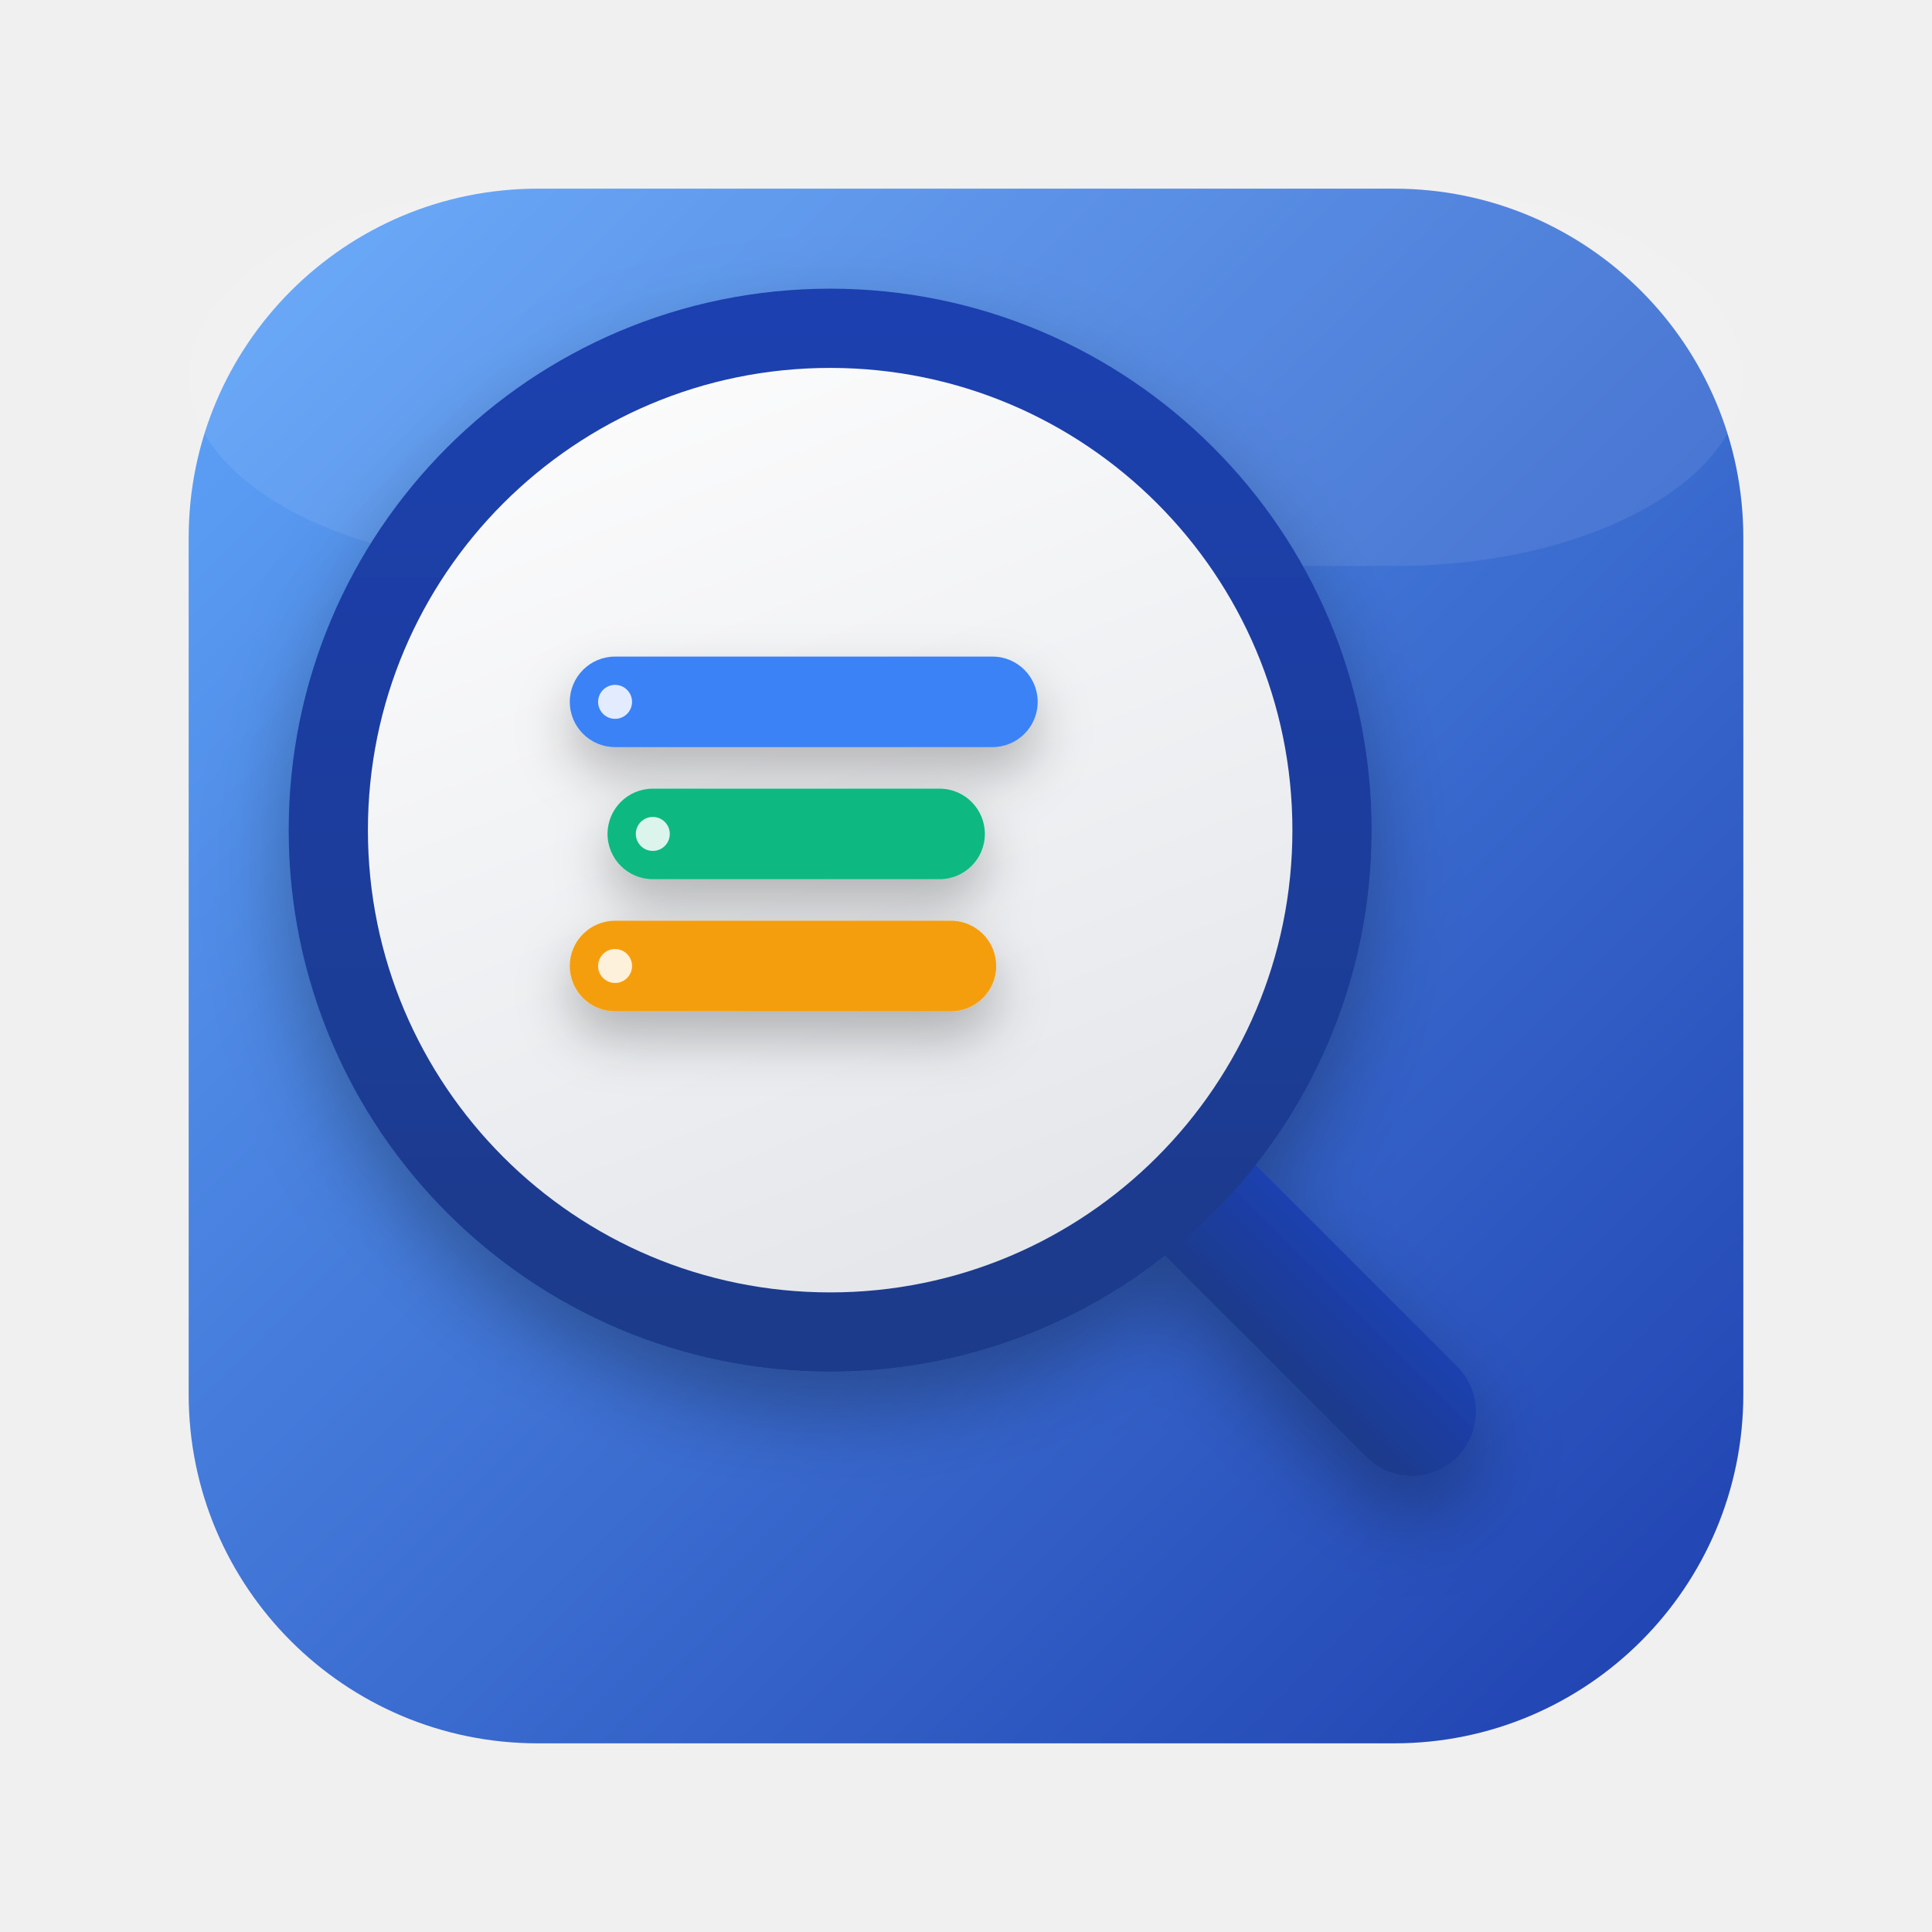
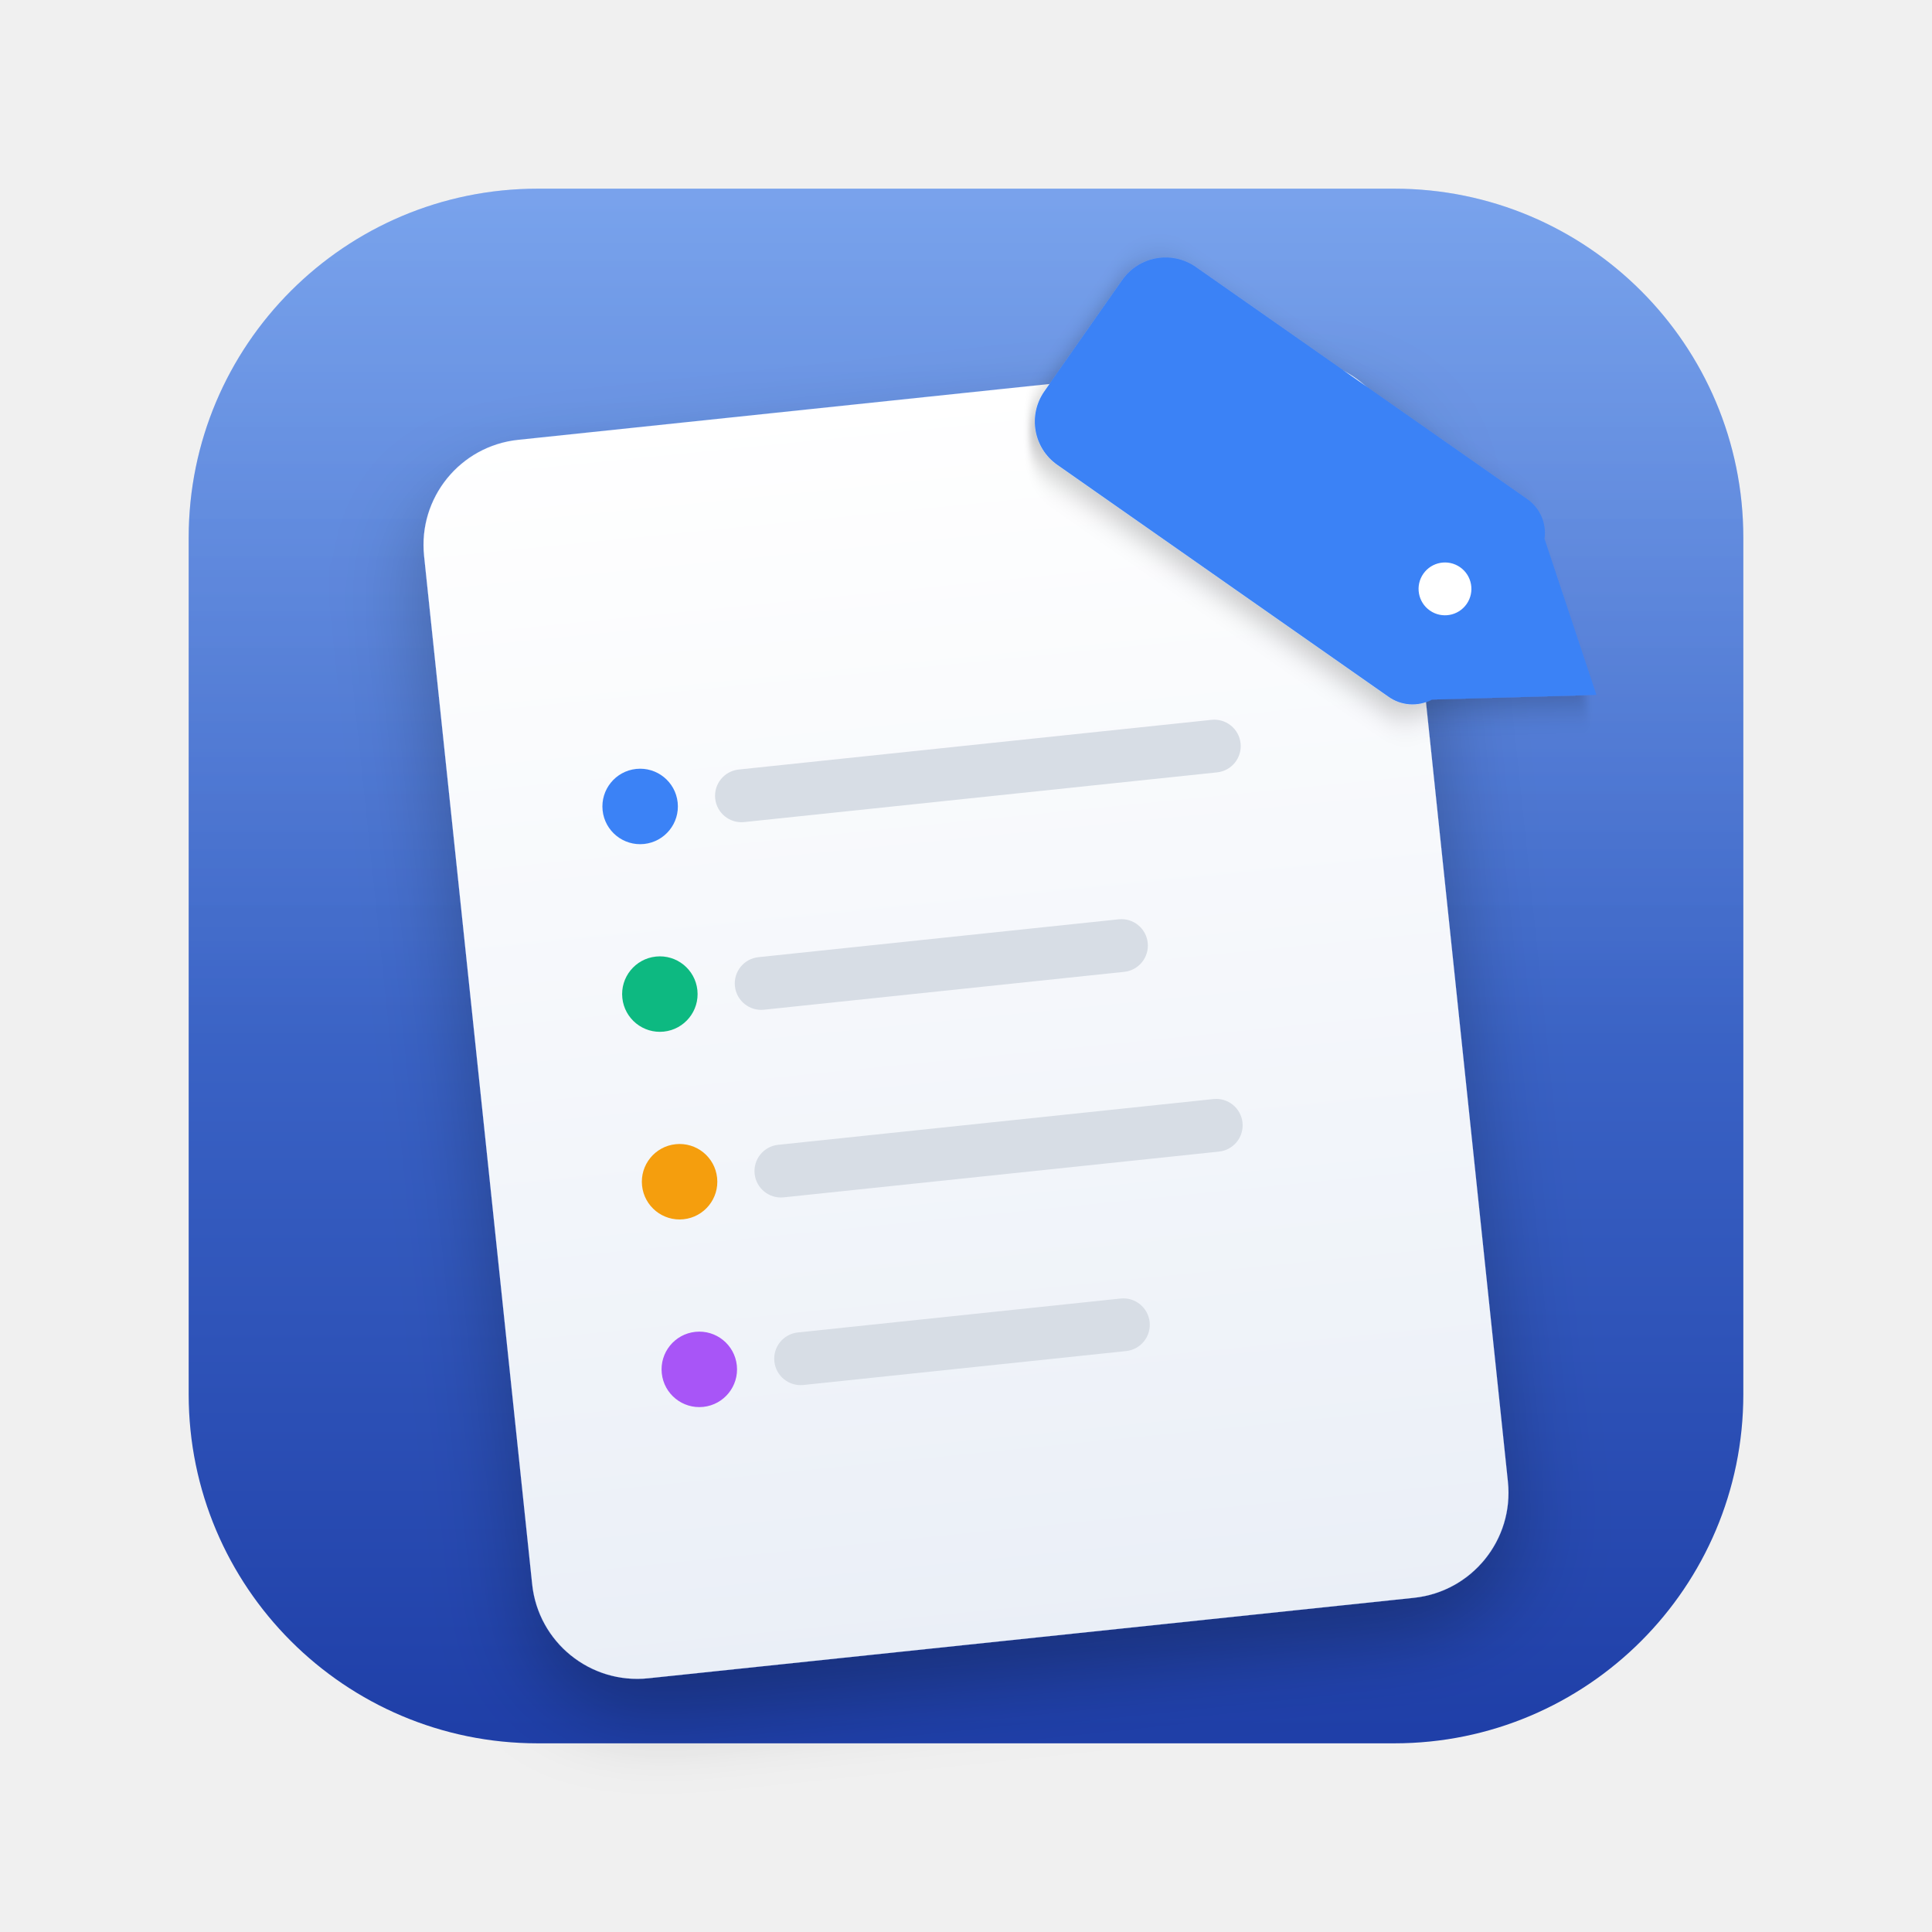
<svg xmlns="http://www.w3.org/2000/svg" viewBox="0 0 1024 1024" width="1024" height="1024">
  <defs>
-     <linearGradient id="bg" x1="0" y1="0" x2="1" y2="1">
-       <stop offset="0%" stop-color="#60A5FA" />
-       <stop offset="100%" stop-color="#1E40AF" />
+     <linearGradient id="bg" x1="0" y1="0" x2="0" y2="1">
+       <stop offset="0%" stop-color="#5B8EE8" />
+       <stop offset="100%" stop-color="#1F3FA8" />
    </linearGradient>
-     <linearGradient id="lens" x1="0" y1="0" x2="0.4" y2="1">
+     <linearGradient id="card" x1="0" y1="0" x2="0" y2="1">
      <stop offset="0%" stop-color="#FFFFFF" />
-       <stop offset="100%" stop-color="#E5E7EB" />
+       <stop offset="100%" stop-color="#EAEFF7" />
    </linearGradient>
-     <linearGradient id="frame" x1="0" y1="0" x2="0" y2="1">
-       <stop offset="0%" stop-color="#1E40AF" />
-       <stop offset="100%" stop-color="#1E3A8A" />
+     <linearGradient id="sheen" x1="0" y1="0" x2="0" y2="1">
+       <stop offset="0%" stop-color="white" stop-opacity="0.18" />
+       <stop offset="55%" stop-color="white" stop-opacity="0" />
    </linearGradient>
-     <filter id="shadow" x="-50%" y="-50%" width="200%" height="200%">
-       <feDropShadow dx="0" dy="20" stdDeviation="22" flood-opacity="0.3" />
+     <filter id="cardShadow" x="-30%" y="-30%" width="160%" height="160%">
+       <feDropShadow dx="0" dy="20" stdDeviation="22" flood-opacity="0.28" />
    </filter>
-     <filter id="lensShadow" x="-50%" y="-50%" width="200%" height="200%">
-       <feDropShadow dx="0" dy="14" stdDeviation="14" flood-opacity="0.25" />
+     <filter id="tagShadow" x="-30%" y="-30%" width="160%" height="160%">
+       <feDropShadow dx="0" dy="6" stdDeviation="6" flood-opacity="0.22" />
    </filter>
  </defs>
  <rect x="100" y="100" width="824" height="824" rx="185" ry="185" fill="url(#bg)" />
-   <rect x="100" y="100" width="824" height="200" rx="185" ry="185" fill="white" opacity="0.08" />
-   <g filter="url(#shadow)">
-     <g transform="rotate(45 440 440)">
-       <rect x="690" y="406" width="220" height="68" rx="34" fill="url(#frame)" />
+   <rect x="100" y="100" width="824" height="824" rx="185" ry="185" fill="url(#sheen)" />
+   <g transform="translate(512 540) rotate(-6)" filter="url(#cardShadow)">
+     <rect x="-260" y="-330" width="520" height="660" rx="56" fill="url(#card)" />
+     <g transform="translate(0 -130)">
+       <circle cx="-160" cy="0" r="20" fill="#3B82F6" />
+       <rect x="-120" y="-14" width="280" height="28" rx="14" fill="#D7DDE5" />
    </g>
-     <circle cx="440" cy="440" r="266" fill="url(#lens)" stroke="url(#frame)" stroke-width="42" />
+     <g transform="translate(0 -30)">
+       <circle cx="-160" cy="0" r="20" fill="#10B981" />
+       <rect x="-120" y="-14" width="220" height="28" rx="14" fill="#D7DDE5" />
+     </g>
+     <g transform="translate(0 70)">
+       <circle cx="-160" cy="0" r="20" fill="#F59E0B" />
+       <rect x="-120" y="-14" width="260" height="28" rx="14" fill="#D7DDE5" />
+     </g>
+     <g transform="translate(0 170)">
+       <circle cx="-160" cy="0" r="20" fill="#A855F7" />
+       <rect x="-120" y="-14" width="200" height="28" rx="14" fill="#D7DDE5" />
+     </g>
  </g>
-   <g transform="translate(440 440)" filter="url(#lensShadow)">
-     <rect x="-138" y="-92" width="248" height="48" rx="24" fill="#3B82F6" />
-     <circle cx="-114" cy="-68" r="9" fill="white" opacity="0.85" />
-     <rect x="-118" y="-22" width="200" height="48" rx="24" fill="#10B981" />
-     <circle cx="-94" cy="2" r="9" fill="white" opacity="0.85" />
-     <rect x="-138" y="48" width="226" height="48" rx="24" fill="#F59E0B" />
-     <circle cx="-114" cy="72" r="9" fill="white" opacity="0.85" />
+   <g transform="translate(720 280) rotate(35)" filter="url(#tagShadow)">
+     <path d="M -150 -64              L 64 -64              A 22 22 0 0 1 84 -52              L 154 0              L 84 52              A 22 22 0 0 1 64 64              L -150 64              A 28 28 0 0 1 -178 36              L -178 -36              A 28 28 0 0 1 -150 -64 Z" fill="#3B82F6" />
+     <circle cx="56" cy="0" r="14" fill="white" />
  </g>
</svg>
